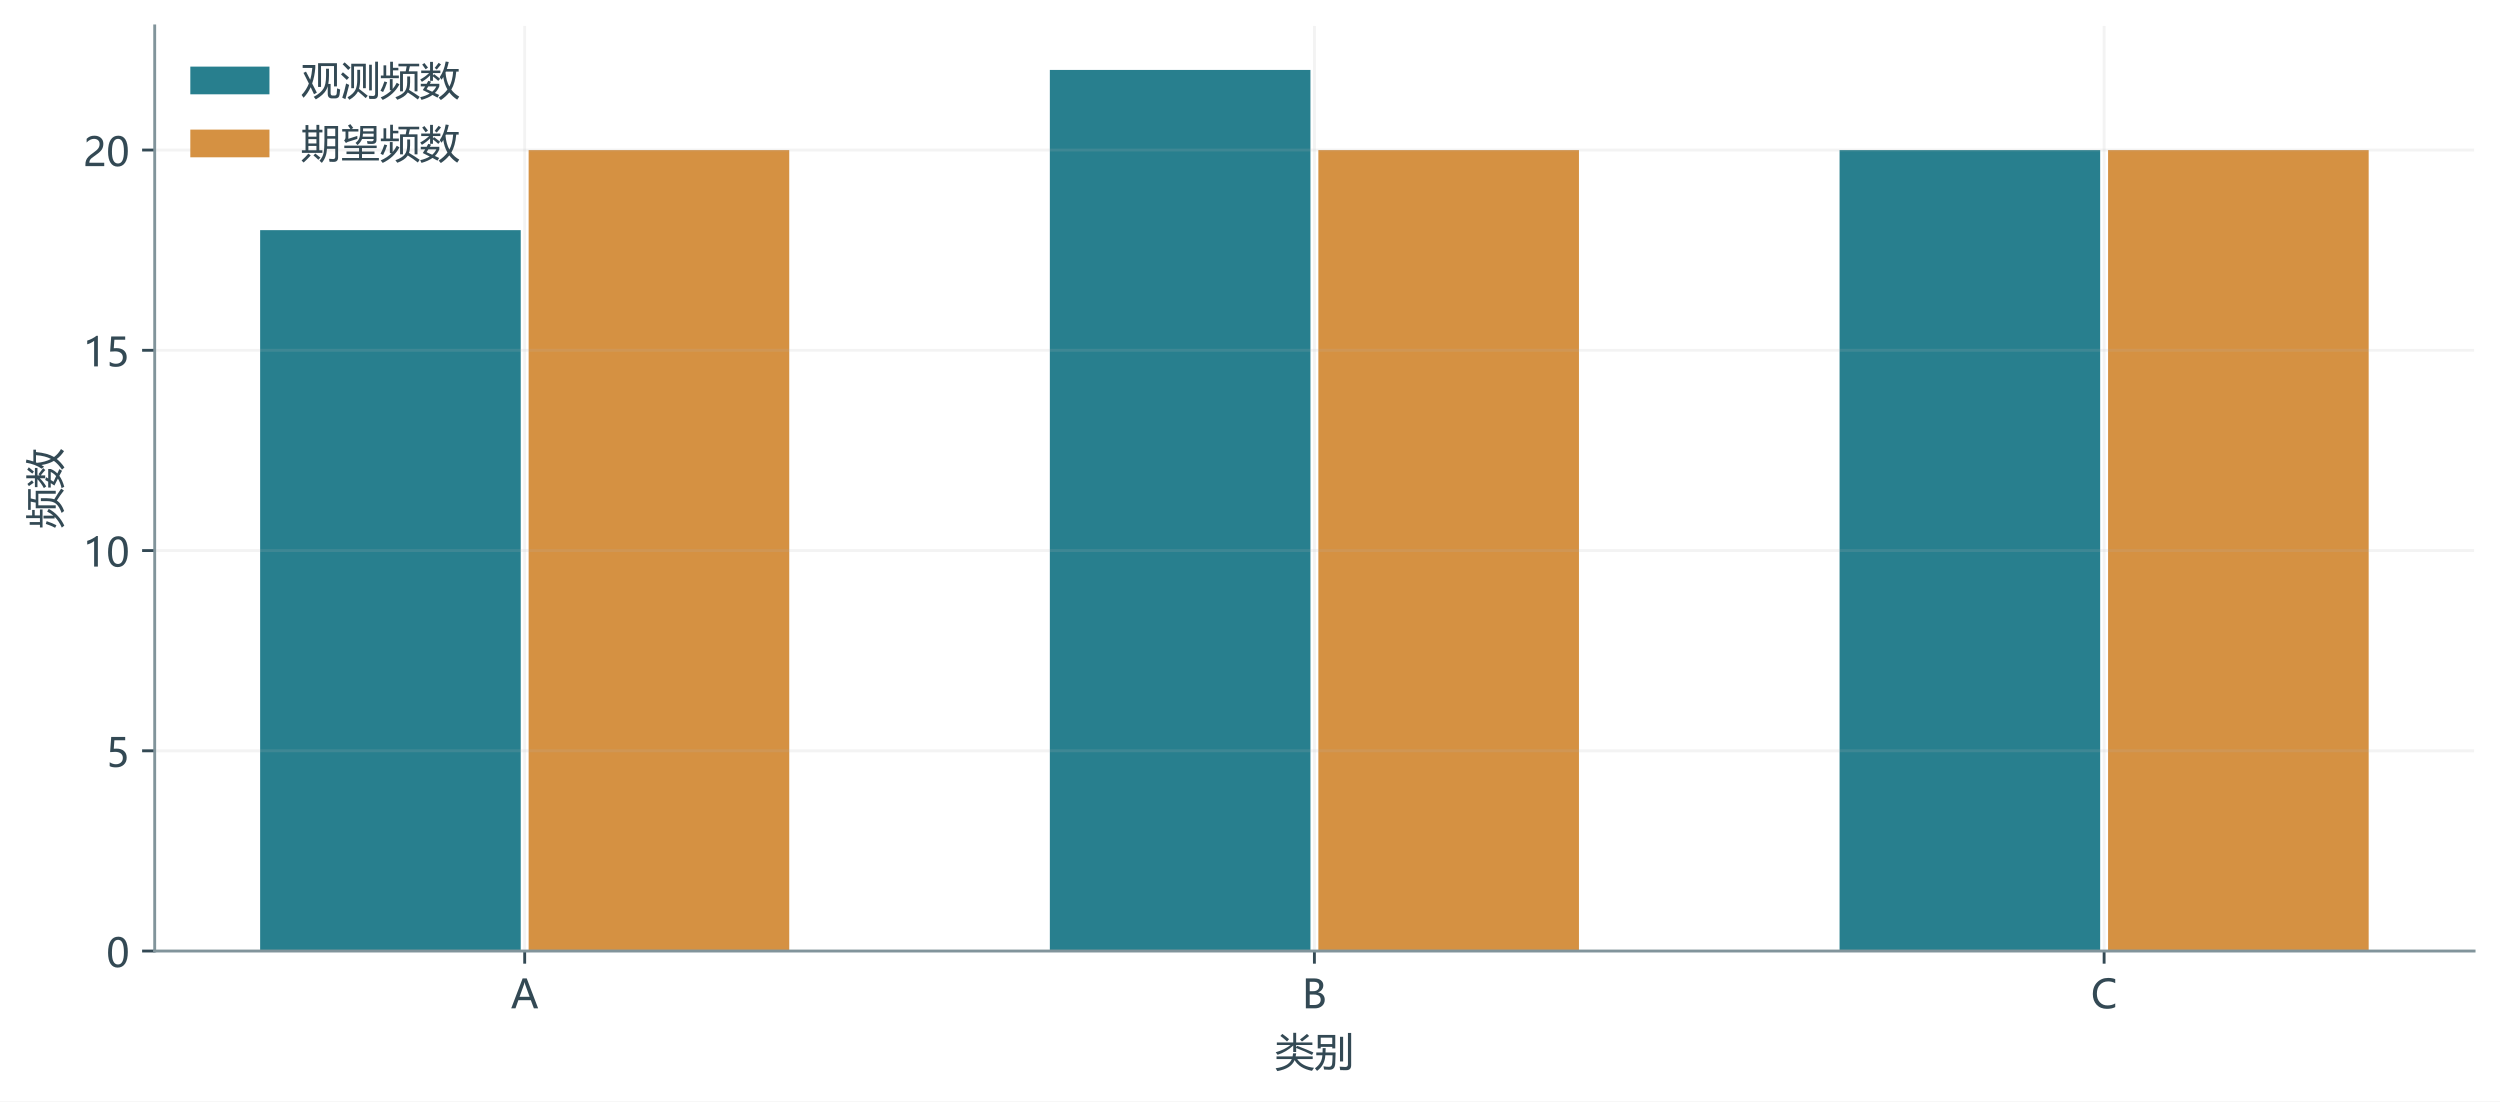
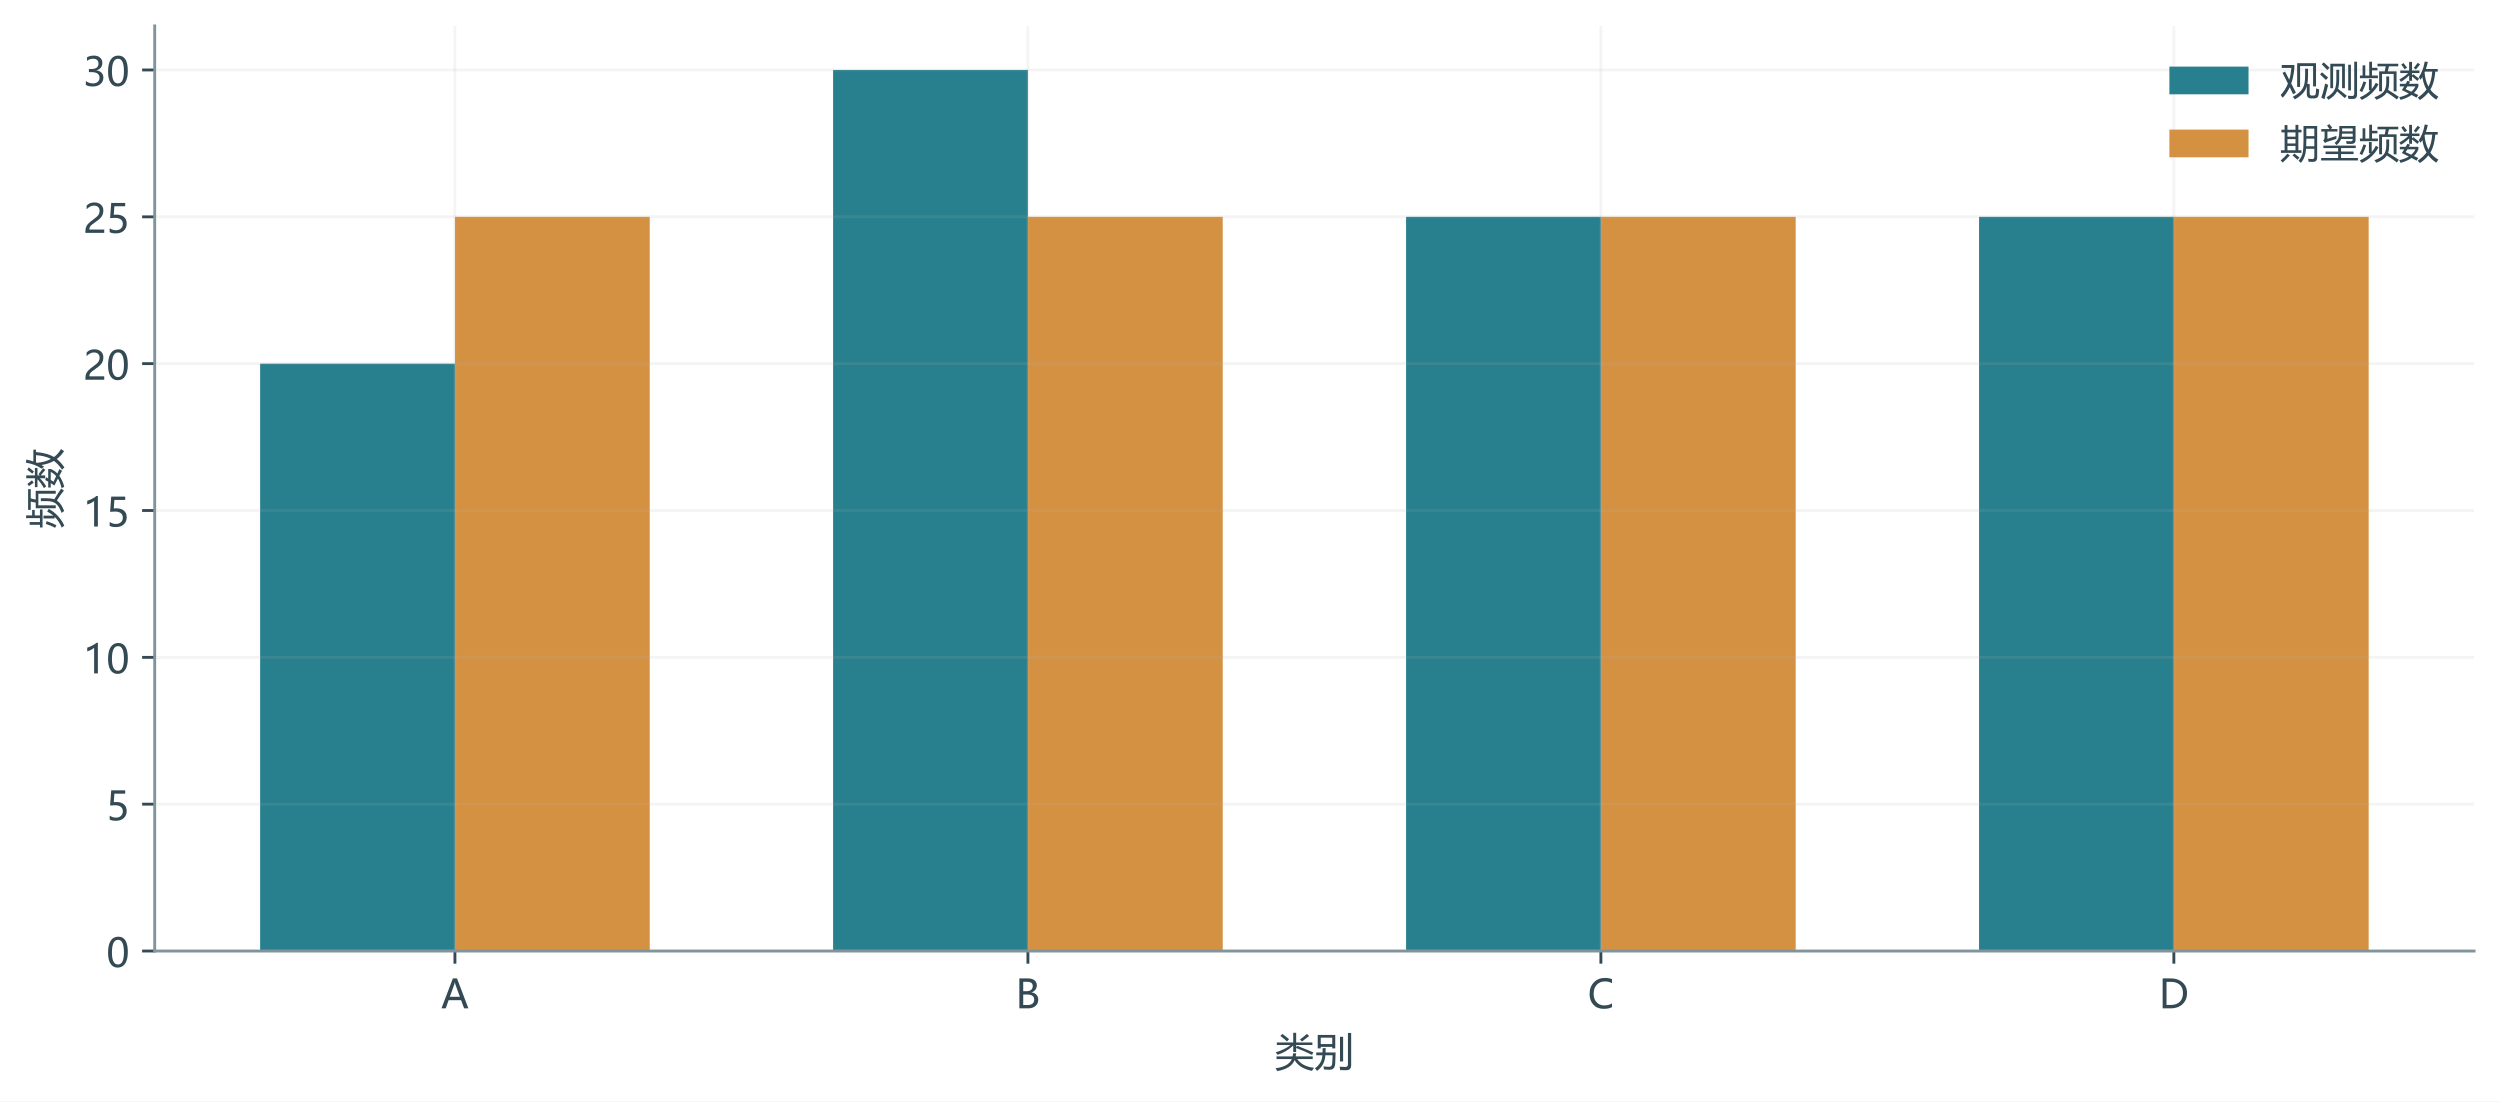
<svg xmlns="http://www.w3.org/2000/svg" xmlns:xlink="http://www.w3.org/1999/xlink" width="694.923pt" height="306.182pt" viewBox="0 0 694.923 306.182" version="1.1">
  <defs>
    <style type="text/css">*{stroke-linejoin: round; stroke-linecap: butt}</style>
  </defs>
  <g id="figure_1">
    <g id="patch_1">
      <path d="M 0 306.182 L 694.923 306.182 L 694.923 0 L 0 0 z " style="fill: #ffffff" />
    </g>
    <g id="axes_1">
      <g id="patch_2">
        <path d="M 43.003 264.361 L 687.723 264.361 L 687.723 7.2 L 43.003 7.2 z " style="fill: #ffffff" />
      </g>
      <g id="patch_3">
-         <path d="M 72.309 264.361 L 144.749 264.361 L 144.749 63.976 L 72.309 63.976 z " clip-path="url(#pce32df9009)" style="fill: #287f8e" />
+         <path d="M 72.309 264.361 L 126.46 264.361 L 126.46 101.084 L 72.309 101.084 z " clip-path="url(#p41742b62e2)" style="fill: #287f8e" />
      </g>
      <g id="patch_4">
-         <path d="M 291.825 264.361 L 364.266 264.361 L 364.266 19.446 L 291.825 19.446 z " clip-path="url(#pce32df9009)" style="fill: #287f8e" />
+         <path d="M 231.577 264.361 L 285.729 264.361 L 285.729 19.446 L 231.577 19.446 z " clip-path="url(#p41742b62e2)" style="fill: #287f8e" />
      </g>
      <g id="patch_5">
-         <path d="M 511.342 264.361 L 583.782 264.361 L 583.782 41.711 L 511.342 41.711 z " clip-path="url(#pce32df9009)" style="fill: #287f8e" />
+         <path d="M 390.846 264.361 L 444.998 264.361 L 444.998 60.265 L 390.846 60.265 z " clip-path="url(#p41742b62e2)" style="fill: #287f8e" />
      </g>
      <g id="patch_6">
-         <path d="M 146.944 264.361 L 219.385 264.361 L 219.385 41.711 L 146.944 41.711 z " clip-path="url(#pce32df9009)" style="fill: #d59142" />
+         <path d="M 550.115 264.361 L 604.266 264.361 L 604.266 60.265 L 550.115 60.265 z " clip-path="url(#p41742b62e2)" style="fill: #287f8e" />
      </g>
      <g id="patch_7">
-         <path d="M 366.461 264.361 L 438.901 264.361 L 438.901 41.711 L 366.461 41.711 z " clip-path="url(#pce32df9009)" style="fill: #d59142" />
+         <path d="M 126.46 264.361 L 180.611 264.361 L 180.611 60.265 L 126.46 60.265 z " clip-path="url(#p41742b62e2)" style="fill: #d59142" />
      </g>
      <g id="patch_8">
-         <path d="M 585.977 264.361 L 658.418 264.361 L 658.418 41.711 L 585.977 41.711 z " clip-path="url(#pce32df9009)" style="fill: #d59142" />
+         <path d="M 285.729 264.361 L 339.88 264.361 L 339.88 60.265 L 285.729 60.265 z " clip-path="url(#p41742b62e2)" style="fill: #d59142" />
+       </g>
+       <g id="patch_9">
+         <path d="M 444.998 264.361 L 499.149 264.361 L 499.149 60.265 L 444.998 60.265 z " clip-path="url(#p41742b62e2)" style="fill: #d59142" />
+       </g>
+       <g id="patch_10">
+         <path d="M 604.266 264.361 L 658.418 264.361 L 658.418 60.265 L 604.266 60.265 z " clip-path="url(#p41742b62e2)" style="fill: #d59142" />
      </g>
      <g id="matplotlib.axis_1">
        <g id="xtick_1">
          <g id="line2d_1">
-             <path d="M 145.847 264.361 L 145.847 7.2 " clip-path="url(#pce32df9009)" style="fill: none; stroke: #b0b0b0; stroke-opacity: 0.16; stroke-width: 0.8; stroke-linecap: square" />
+             <path d="M 126.46 264.361 L 126.46 7.2 " clip-path="url(#p41742b62e2)" style="fill: none; stroke: #b0b0b0; stroke-opacity: 0.14; stroke-width: 0.8; stroke-linecap: square" />
          </g>
          <g id="line2d_2">
            <defs>
-               <path id="m705ff59e8e" d="M 0 0 L 0 3.5 " style="stroke: #334954; stroke-width: 0.8" />
-             </defs>
-             <g>
-               <use xlink:href="#m705ff59e8e" x="145.847" y="264.361" style="fill: #334954; stroke: #334954; stroke-width: 0.8" />
+               <path id="ma7d74f2dae" d="M 0 0 L 0 3.5 " style="stroke: #334954; stroke-width: 0.8" />
+             </defs>
+             <g>
+               <use xlink:href="#ma7d74f2dae" x="126.46" y="264.361" style="fill: #334954; stroke: #334954; stroke-width: 0.8" />
            </g>
          </g>
          <g id="text_1">
-             <g style="fill: #334954" transform="translate(141.9768 280.2927) scale(0.11 -0.11)">
+             <g style="fill: #334954" transform="translate(122.5902 280.2927) scale(0.11 -0.11)">
              <defs>
                <path id="MicrosoftYaHei-27" d="M 4428 0 L 3738 0 L 3244 1325 L 1228 1325 L 763 0 L 72 0 L 1916 4841 L 2584 4841 L 4428 0 z M 3050 1872 L 2319 3884 Q 2284 3981 2244 4222 L 2228 4222 Q 2194 4003 2150 3884 L 1425 1872 L 3050 1872 z " transform="scale(0.015625)" />
              </defs>
              <use xlink:href="#MicrosoftYaHei-27" />
            </g>
          </g>
        </g>
        <g id="xtick_2">
          <g id="line2d_3">
-             <path d="M 365.363 264.361 L 365.363 7.2 " clip-path="url(#pce32df9009)" style="fill: none; stroke: #b0b0b0; stroke-opacity: 0.16; stroke-width: 0.8; stroke-linecap: square" />
+             <path d="M 285.729 264.361 L 285.729 7.2 " clip-path="url(#p41742b62e2)" style="fill: none; stroke: #b0b0b0; stroke-opacity: 0.14; stroke-width: 0.8; stroke-linecap: square" />
          </g>
          <g id="line2d_4">
            <g>
-               <use xlink:href="#m705ff59e8e" x="365.363" y="264.361" style="fill: #334954; stroke: #334954; stroke-width: 0.8" />
+               <use xlink:href="#ma7d74f2dae" x="285.729" y="264.361" style="fill: #334954; stroke: #334954; stroke-width: 0.8" />
            </g>
          </g>
          <g id="text_2">
-             <g style="fill: #334954" transform="translate(361.912 280.2927) scale(0.11 -0.11)">
+             <g style="fill: #334954" transform="translate(282.2775 280.2927) scale(0.11 -0.11)">
              <defs>
                <path id="MicrosoftYaHei-28" d="M 625 0 L 625 4841 L 2047 4841 Q 2684 4841 3065 4536 Q 3447 4231 3447 3728 Q 3447 3328 3220 3022 Q 2994 2716 2597 2588 L 2597 2575 Q 3091 2519 3386 2201 Q 3681 1884 3681 1397 Q 3681 772 3232 386 Q 2784 0 2084 0 L 625 0 z M 1250 4294 L 1250 2778 L 1819 2778 Q 2272 2778 2530 2998 Q 2788 3219 2788 3609 Q 2788 4294 1875 4294 L 1250 4294 z M 1250 2234 L 1250 547 L 2000 547 Q 2491 547 2758 773 Q 3025 1000 3025 1403 Q 3025 2234 1897 2234 L 1250 2234 z " transform="scale(0.015625)" />
              </defs>
              <use xlink:href="#MicrosoftYaHei-28" />
            </g>
          </g>
        </g>
        <g id="xtick_3">
          <g id="line2d_5">
-             <path d="M 584.88 264.361 L 584.88 7.2 " clip-path="url(#pce32df9009)" style="fill: none; stroke: #b0b0b0; stroke-opacity: 0.16; stroke-width: 0.8; stroke-linecap: square" />
+             <path d="M 444.998 264.361 L 444.998 7.2 " clip-path="url(#p41742b62e2)" style="fill: none; stroke: #b0b0b0; stroke-opacity: 0.14; stroke-width: 0.8; stroke-linecap: square" />
          </g>
          <g id="line2d_6">
            <g>
-               <use xlink:href="#m705ff59e8e" x="584.88" y="264.361" style="fill: #334954; stroke: #334954; stroke-width: 0.8" />
+               <use xlink:href="#ma7d74f2dae" x="444.998" y="264.361" style="fill: #334954; stroke: #334954; stroke-width: 0.8" />
            </g>
          </g>
          <g id="text_3">
-             <g style="fill: #334954" transform="translate(581.2008 280.2927) scale(0.11 -0.11)">
+             <g style="fill: #334954" transform="translate(441.3186 280.2927) scale(0.11 -0.11)">
              <defs>
                <path id="MicrosoftYaHei-29" d="M 3938 200 Q 3403 -81 2597 -81 Q 1556 -81 934 580 Q 313 1241 313 2328 Q 313 3497 1013 4209 Q 1713 4922 2791 4922 Q 3484 4922 3938 4725 L 3938 4072 Q 3419 4359 2797 4359 Q 1988 4359 1478 3820 Q 969 3281 969 2366 Q 969 1497 1444 986 Q 1919 475 2688 475 Q 3406 475 3938 800 L 3938 200 z " transform="scale(0.015625)" />
              </defs>
              <use xlink:href="#MicrosoftYaHei-29" />
            </g>
          </g>
        </g>
-         <g id="text_4">
+         <g id="xtick_4">
+           <g id="line2d_7">
+             <path d="M 604.266 264.361 L 604.266 7.2 " clip-path="url(#p41742b62e2)" style="fill: none; stroke: #b0b0b0; stroke-opacity: 0.14; stroke-width: 0.8; stroke-linecap: square" />
+           </g>
+           <g id="line2d_8">
+             <g>
+               <use xlink:href="#ma7d74f2dae" x="604.266" y="264.361" style="fill: #334954; stroke: #334954; stroke-width: 0.8" />
+             </g>
+           </g>
+           <g id="text_4">
+             <g style="fill: #334954" transform="translate(600.077 280.2927) scale(0.11 -0.11)">
+               <defs>
+                 <path id="MicrosoftYaHei-2a" d="M 625 0 L 625 4841 L 2006 4841 Q 3106 4841 3836 4200 Q 4566 3559 4566 2481 Q 4566 1356 3836 678 Q 3106 0 1956 0 L 625 0 z M 1250 4284 L 1250 553 L 1953 553 Q 2875 553 3392 1056 Q 3909 1559 3909 2466 Q 3909 3372 3378 3828 Q 2847 4284 1981 4284 L 1250 4284 z " transform="scale(0.015625)" />
+               </defs>
+               <use xlink:href="#MicrosoftYaHei-2a" />
+             </g>
+           </g>
+         </g>
+         <g id="text_5">
          <g style="fill: #334954" transform="translate(354.3632 296.1948) scale(0.11 -0.11)">
            <defs>
              <path id="MicrosoftYaHei-99d" d="M 6338 -359 Q 6213 -503 6006 -853 Q 3975 -459 3200 884 Q 2644 -497 400 -897 Q 288 -684 131 -434 Q 2244 -147 2744 1047 L 275 1047 L 275 1484 L 2875 1484 Q 2925 1691 2956 1978 L 3456 1978 Q 3413 1697 3369 1484 L 6125 1484 L 6125 1047 L 3619 1047 Q 4450 -159 6338 -359 z M 325 3741 L 2975 3741 L 2975 5303 L 3450 5303 L 3450 3741 L 6075 3741 L 6075 3322 L 3450 3322 L 3450 2953 L 3625 3191 Q 5325 2528 6231 2128 L 6013 1722 Q 4956 2266 3450 2847 L 3450 2197 L 2975 2197 L 2975 3241 Q 1863 2191 450 1741 Q 319 1934 144 2153 Q 1569 2553 2538 3322 L 325 3322 L 325 3741 z M 5550 4784 Q 5163 4459 4394 3891 L 4069 4222 Q 4569 4578 5194 5122 L 5550 4784 z M 900 4791 L 1206 5122 Q 1875 4647 2306 4266 L 1969 3897 Q 1581 4284 900 4791 z " transform="scale(0.015625)" />
              <path id="MicrosoftYaHei-4f0" d="M 538 4959 L 3375 4959 L 3375 2772 L 2888 2772 L 2888 3028 L 1025 3028 L 1025 2772 L 538 2772 L 538 4959 z M 300 2116 L 1316 2116 Q 1331 2431 1338 2822 L 1825 2822 Q 1816 2431 1797 2116 L 3431 2116 Q 3413 1028 3363 328 Q 3319 -684 2431 -678 Q 2006 -678 1563 -641 Q 1531 -347 1469 -122 Q 1963 -203 2350 -203 Q 2850 -209 2875 378 Q 2925 891 2938 1666 L 1769 1666 Q 1688 53 431 -859 Q 300 -666 88 -441 Q 1238 366 1288 1666 L 300 1666 L 300 2116 z M 5425 5278 L 5944 5278 L 5944 53 Q 5944 -747 5163 -747 Q 4756 -747 4175 -741 Q 4138 -484 4081 -178 Q 4725 -228 4994 -228 Q 5425 -228 5425 191 L 5425 5278 z M 4138 4647 L 4644 4647 L 4644 666 L 4138 666 L 4138 4647 z M 2888 4509 L 1025 4509 L 1025 3478 L 2888 3478 L 2888 4509 z " transform="scale(0.015625)" />
            </defs>
            <use xlink:href="#MicrosoftYaHei-99d" />
            <use xlink:href="#MicrosoftYaHei-4f0" transform="translate(100 0)" />
          </g>
        </g>
      </g>
      <g id="matplotlib.axis_2">
        <g id="ytick_1">
-           <g id="line2d_7">
-             <path d="M 43.003 264.361 L 687.723 264.361 " clip-path="url(#pce32df9009)" style="fill: none; stroke: #b0b0b0; stroke-opacity: 0.16; stroke-width: 0.8; stroke-linecap: square" />
-           </g>
-           <g id="line2d_8">
-             <defs>
-               <path id="mc9403e847a" d="M 0 0 L -3.5 0 " style="stroke: #334954; stroke-width: 0.8" />
-             </defs>
-             <g>
-               <use xlink:href="#mc9403e847a" x="43.003" y="264.361" style="fill: #334954; stroke: #334954; stroke-width: 0.8" />
-             </g>
-           </g>
-           <g id="text_5">
+           <g id="line2d_9">
+             <path d="M 43.003 264.361 L 687.723 264.361 " clip-path="url(#p41742b62e2)" style="fill: none; stroke: #b0b0b0; stroke-opacity: 0.14; stroke-width: 0.8; stroke-linecap: square" />
+           </g>
+           <g id="line2d_10">
+             <defs>
+               <path id="m88a6938570" d="M 0 0 L -3.5 0 " style="stroke: #334954; stroke-width: 0.8" />
+             </defs>
+             <g>
+               <use xlink:href="#m88a6938570" x="43.003" y="264.361" style="fill: #334954; stroke: #334954; stroke-width: 0.8" />
+             </g>
+           </g>
+           <g id="text_6">
            <g style="fill: #334954" transform="translate(29.5526 268.8266) scale(0.11 -0.11)">
              <defs>
                <path id="MicrosoftYaHei-16" d="M 284 2325 Q 284 3606 709 4264 Q 1134 4922 1941 4922 Q 3478 4922 3478 2441 Q 3478 1216 3045 567 Q 2613 -81 1831 -81 Q 1094 -81 689 534 Q 284 1150 284 2325 z M 909 2353 Q 909 425 1888 425 Q 2850 425 2850 2384 Q 2850 4413 1906 4413 Q 909 4413 909 2353 z " transform="scale(0.015625)" />
              </defs>
              <use xlink:href="#MicrosoftYaHei-16" />
            </g>
          </g>
        </g>
        <g id="ytick_2">
-           <g id="line2d_9">
-             <path d="M 43.003 208.698 L 687.723 208.698 " clip-path="url(#pce32df9009)" style="fill: none; stroke: #b0b0b0; stroke-opacity: 0.16; stroke-width: 0.8; stroke-linecap: square" />
-           </g>
-           <g id="line2d_10">
-             <g>
-               <use xlink:href="#mc9403e847a" x="43.003" y="208.698" style="fill: #334954; stroke: #334954; stroke-width: 0.8" />
-             </g>
-           </g>
-           <g id="text_6">
-             <g style="fill: #334954" transform="translate(29.5526 213.1642) scale(0.11 -0.11)">
+           <g id="line2d_11">
+             <path d="M 43.003 223.541 L 687.723 223.541 " clip-path="url(#p41742b62e2)" style="fill: none; stroke: #b0b0b0; stroke-opacity: 0.14; stroke-width: 0.8; stroke-linecap: square" />
+           </g>
+           <g id="line2d_12">
+             <g>
+               <use xlink:href="#m88a6938570" x="43.003" y="223.541" style="fill: #334954; stroke: #334954; stroke-width: 0.8" />
+             </g>
+           </g>
+           <g id="text_7">
+             <g style="fill: #334954" transform="translate(29.5526 228.0075) scale(0.11 -0.11)">
              <defs>
                <path id="MicrosoftYaHei-1b" d="M 3294 1494 Q 3294 784 2823 350 Q 2353 -84 1559 -84 Q 878 -84 544 119 L 544 744 Q 1034 425 1544 425 Q 2050 425 2361 704 Q 2672 984 2672 1447 Q 2672 1909 2348 2167 Q 2025 2425 1434 2425 Q 978 2425 613 2384 L 791 4841 L 3053 4841 L 3053 4303 L 1306 4303 L 1206 2931 L 1647 2950 Q 2416 2950 2855 2567 Q 3294 2184 3294 1494 z " transform="scale(0.015625)" />
              </defs>
              <use xlink:href="#MicrosoftYaHei-1b" />
            </g>
          </g>
        </g>
        <g id="ytick_3">
-           <g id="line2d_11">
-             <path d="M 43.003 153.036 L 687.723 153.036 " clip-path="url(#pce32df9009)" style="fill: none; stroke: #b0b0b0; stroke-opacity: 0.16; stroke-width: 0.8; stroke-linecap: square" />
-           </g>
-           <g id="line2d_12">
-             <g>
-               <use xlink:href="#mc9403e847a" x="43.003" y="153.036" style="fill: #334954; stroke: #334954; stroke-width: 0.8" />
-             </g>
-           </g>
-           <g id="text_7">
-             <g style="fill: #334954" transform="translate(23.10213 157.5017) scale(0.11 -0.11)">
+           <g id="line2d_13">
+             <path d="M 43.003 182.722 L 687.723 182.722 " clip-path="url(#p41742b62e2)" style="fill: none; stroke: #b0b0b0; stroke-opacity: 0.14; stroke-width: 0.8; stroke-linecap: square" />
+           </g>
+           <g id="line2d_14">
+             <g>
+               <use xlink:href="#m88a6938570" x="43.003" y="182.722" style="fill: #334954; stroke: #334954; stroke-width: 0.8" />
+             </g>
+           </g>
+           <g id="text_8">
+             <g style="fill: #334954" transform="translate(23.10213 187.1883) scale(0.11 -0.11)">
              <defs>
                <path id="MicrosoftYaHei-17" d="M 1781 0 L 1781 4141 Q 1638 3997 1295 3819 Q 953 3641 663 3569 L 663 4169 Q 1047 4275 1484 4508 Q 1922 4741 2156 4947 L 2388 4947 L 2388 0 L 1781 0 z " transform="scale(0.015625)" />
              </defs>
              <use xlink:href="#MicrosoftYaHei-17" />
              <use xlink:href="#MicrosoftYaHei-16" transform="translate(58.64062 0)" />
            </g>
          </g>
        </g>
        <g id="ytick_4">
-           <g id="line2d_13">
-             <path d="M 43.003 97.373 L 687.723 97.373 " clip-path="url(#pce32df9009)" style="fill: none; stroke: #b0b0b0; stroke-opacity: 0.16; stroke-width: 0.8; stroke-linecap: square" />
-           </g>
-           <g id="line2d_14">
-             <g>
-               <use xlink:href="#mc9403e847a" x="43.003" y="97.373" style="fill: #334954; stroke: #334954; stroke-width: 0.8" />
-             </g>
-           </g>
-           <g id="text_8">
-             <g style="fill: #334954" transform="translate(23.10213 101.8392) scale(0.11 -0.11)">
+           <g id="line2d_15">
+             <path d="M 43.003 141.903 L 687.723 141.903 " clip-path="url(#p41742b62e2)" style="fill: none; stroke: #b0b0b0; stroke-opacity: 0.14; stroke-width: 0.8; stroke-linecap: square" />
+           </g>
+           <g id="line2d_16">
+             <g>
+               <use xlink:href="#m88a6938570" x="43.003" y="141.903" style="fill: #334954; stroke: #334954; stroke-width: 0.8" />
+             </g>
+           </g>
+           <g id="text_9">
+             <g style="fill: #334954" transform="translate(23.10213 146.3692) scale(0.11 -0.11)">
              <use xlink:href="#MicrosoftYaHei-17" />
              <use xlink:href="#MicrosoftYaHei-1b" transform="translate(58.64062 0)" />
            </g>
          </g>
        </g>
        <g id="ytick_5">
-           <g id="line2d_15">
-             <path d="M 43.003 41.711 L 687.723 41.711 " clip-path="url(#pce32df9009)" style="fill: none; stroke: #b0b0b0; stroke-opacity: 0.16; stroke-width: 0.8; stroke-linecap: square" />
-           </g>
-           <g id="line2d_16">
-             <g>
-               <use xlink:href="#mc9403e847a" x="43.003" y="41.711" style="fill: #334954; stroke: #334954; stroke-width: 0.8" />
-             </g>
-           </g>
-           <g id="text_9">
-             <g style="fill: #334954" transform="translate(23.10213 46.17679) scale(0.11 -0.11)">
+           <g id="line2d_17">
+             <path d="M 43.003 101.084 L 687.723 101.084 " clip-path="url(#p41742b62e2)" style="fill: none; stroke: #b0b0b0; stroke-opacity: 0.14; stroke-width: 0.8; stroke-linecap: square" />
+           </g>
+           <g id="line2d_18">
+             <g>
+               <use xlink:href="#m88a6938570" x="43.003" y="101.084" style="fill: #334954; stroke: #334954; stroke-width: 0.8" />
+             </g>
+           </g>
+           <g id="text_10">
+             <g style="fill: #334954" transform="translate(23.10213 105.5501) scale(0.11 -0.11)">
              <defs>
                <path id="MicrosoftYaHei-18" d="M 2666 3572 Q 2666 3963 2419 4186 Q 2172 4409 1747 4409 Q 1447 4409 1140 4256 Q 834 4103 569 3819 L 569 4413 Q 806 4659 1107 4790 Q 1409 4922 1816 4922 Q 2472 4922 2872 4570 Q 3272 4219 3272 3619 Q 3272 3084 3026 2693 Q 2781 2303 2188 1894 Q 1581 1475 1376 1294 Q 1172 1113 1090 947 Q 1009 781 1009 544 L 3416 544 L 3416 0 L 372 0 L 372 241 Q 372 659 486 951 Q 600 1244 862 1520 Q 1125 1797 1681 2184 Q 2250 2584 2458 2886 Q 2666 3188 2666 3572 z " transform="scale(0.015625)" />
              </defs>
              <use xlink:href="#MicrosoftYaHei-18" />
              <use xlink:href="#MicrosoftYaHei-16" transform="translate(58.64062 0)" />
            </g>
          </g>
        </g>
-         <g id="text_10">
+         <g id="ytick_6">
+           <g id="line2d_19">
+             <path d="M 43.003 60.265 L 687.723 60.265 " clip-path="url(#p41742b62e2)" style="fill: none; stroke: #b0b0b0; stroke-opacity: 0.14; stroke-width: 0.8; stroke-linecap: square" />
+           </g>
+           <g id="line2d_20">
+             <g>
+               <use xlink:href="#m88a6938570" x="43.003" y="60.265" style="fill: #334954; stroke: #334954; stroke-width: 0.8" />
+             </g>
+           </g>
+           <g id="text_11">
+             <g style="fill: #334954" transform="translate(23.10213 64.73094) scale(0.11 -0.11)">
+               <use xlink:href="#MicrosoftYaHei-18" />
+               <use xlink:href="#MicrosoftYaHei-1b" transform="translate(58.64062 0)" />
+             </g>
+           </g>
+         </g>
+         <g id="ytick_7">
+           <g id="line2d_21">
+             <path d="M 43.003 19.446 L 687.723 19.446 " clip-path="url(#p41742b62e2)" style="fill: none; stroke: #b0b0b0; stroke-opacity: 0.14; stroke-width: 0.8; stroke-linecap: square" />
+           </g>
+           <g id="line2d_22">
+             <g>
+               <use xlink:href="#m88a6938570" x="43.003" y="19.446" style="fill: #334954; stroke: #334954; stroke-width: 0.8" />
+             </g>
+           </g>
+           <g id="text_12">
+             <g style="fill: #334954" transform="translate(23.10213 23.91181) scale(0.11 -0.11)">
+               <defs>
+                 <path id="MicrosoftYaHei-19" d="M 447 809 Q 944 425 1569 425 Q 2069 425 2361 670 Q 2653 916 2653 1328 Q 2653 2247 1338 2247 L 934 2247 L 934 2753 L 1319 2753 Q 2484 2753 2484 3616 Q 2484 4413 1594 4413 Q 1084 4413 634 4069 L 634 4647 Q 1109 4922 1744 4922 Q 2363 4922 2738 4598 Q 3113 4275 3113 3759 Q 3113 2809 2144 2538 L 2144 2525 Q 2669 2469 2973 2155 Q 3278 1841 3278 1372 Q 3278 719 2808 319 Q 2338 -81 1556 -81 Q 869 -81 447 175 L 447 809 z " transform="scale(0.015625)" />
+               </defs>
+               <use xlink:href="#MicrosoftYaHei-19" />
+               <use xlink:href="#MicrosoftYaHei-16" transform="translate(58.64062 0)" />
+             </g>
+           </g>
+         </g>
+         <g id="text_13">
          <g style="fill: #334954" transform="translate(16.31453 146.7803) rotate(-90) scale(0.11 -0.11)">
            <defs>
              <path id="MicrosoftYaHei-bc8" d="M 3200 3716 L 4113 3716 L 4269 4522 L 2938 4522 L 2938 4947 L 6294 4947 L 6294 4522 L 4788 4522 L 4600 3716 L 6019 3716 L 6019 478 L 5550 478 L 5550 3291 L 3669 3291 L 3669 478 L 3200 478 L 3200 3716 z M 94 3034 L 525 3034 L 525 4691 L 963 4691 L 963 3034 L 1600 3034 L 1600 5272 L 2050 5272 L 2050 4291 L 2925 4291 L 2925 3878 L 2050 3878 L 2050 3034 L 3006 3034 L 3006 2609 L 94 2609 L 94 3034 z M 4356 2884 L 4825 2884 L 4825 1934 Q 4825 1216 4650 716 Q 5619 128 6375 -403 L 6075 -841 Q 5306 -234 4450 303 Q 4413 241 4369 184 Q 3913 -447 2763 -884 Q 2625 -691 2444 -478 Q 3525 -72 3944 447 Q 4356 947 4356 1966 L 4356 2884 z M 1550 2459 L 2000 2459 L 2000 853 Q 2394 1309 2663 1866 L 3100 1609 Q 2206 -47 394 -909 Q 275 -741 69 -503 Q 1125 -47 1819 659 L 1550 659 L 1550 2459 z M 38 578 Q 381 1191 669 2084 L 1113 1947 Q 806 1028 456 366 Q 269 472 38 578 z " transform="scale(0.015625)" />
              <path id="MicrosoftYaHei-783" d="M 4175 5303 L 4675 5228 Q 4544 4622 4369 4097 L 6281 4097 L 6281 3672 L 5888 3672 Q 5731 1834 5088 753 Q 5594 66 6375 -372 Q 6175 -647 6038 -866 Q 5275 -372 4769 309 Q 4194 -403 3400 -928 Q 3263 -747 3044 -534 Q 3919 41 4463 772 Q 3956 1647 3794 2791 Q 3663 2559 3519 2359 Q 3394 2541 3206 2759 Q 3931 3803 4175 5303 z M 150 1697 L 1100 1697 Q 1238 1934 1369 2184 L 1819 2041 Q 1719 1866 1619 1697 L 3150 1697 L 3150 1291 Q 2913 678 2431 216 Q 2775 53 3131 -109 L 2856 -541 Q 2469 -322 2050 -103 Q 1344 -609 269 -903 Q 169 -703 56 -466 Q 969 -259 1600 128 Q 1063 403 475 691 Q 675 978 863 1284 L 150 1284 L 150 1697 z M 219 3847 L 1656 3847 L 1656 5247 L 2119 5247 L 2119 3847 L 3319 3847 L 3319 3434 L 2119 3434 L 2119 3053 L 2306 3266 Q 2888 2841 3281 2516 L 2981 2166 Q 2638 2491 2119 2897 L 2119 2184 L 1656 2184 L 1656 3059 Q 1088 2466 331 2016 Q 213 2197 63 2397 Q 850 2822 1506 3434 L 219 3434 L 219 3847 z M 5388 3672 L 4219 3672 Q 4188 3591 4150 3516 Q 4263 2191 4775 1247 Q 5275 2159 5388 3672 z M 1088 834 Q 1531 634 2000 416 Q 2431 784 2675 1284 L 1375 1284 Q 1231 1053 1088 834 z M 3038 5091 L 3425 4834 Q 3081 4384 2738 4003 Q 2594 4128 2400 4266 Q 2725 4647 3038 5091 z M 381 4816 L 738 5059 Q 1019 4716 1319 4322 L 931 4047 Q 656 4453 381 4816 z " transform="scale(0.015625)" />
            </defs>
            <use xlink:href="#MicrosoftYaHei-bc8" />
            <use xlink:href="#MicrosoftYaHei-783" transform="translate(100 0)" />
          </g>
        </g>
      </g>
-       <g id="patch_9">
+       <g id="patch_11">
        <path d="M 43.003 264.361 L 43.003 7.2 " style="fill: none; stroke: #81949b; stroke-width: 0.8; stroke-linejoin: miter; stroke-linecap: square" />
      </g>
-       <g id="patch_10">
+       <g id="patch_12">
        <path d="M 43.003 264.361 L 687.723 264.361 " style="fill: none; stroke: #81949b; stroke-width: 0.8; stroke-linejoin: miter; stroke-linecap: square" />
      </g>
      <g id="legend_1">
-         <g id="patch_11">
-           <path d="M 52.903 26.215 L 74.903 26.215 L 74.903 18.515 L 52.903 18.515 z " style="fill: #287f8e" />
-         </g>
-         <g id="text_11">
-           <g style="fill: #334954" transform="translate(83.70307 26.21453) scale(0.11 -0.11)">
+         <g id="patch_13">
+           <path d="M 603.023 26.215 L 625.023 26.215 L 625.023 18.515 L 603.023 18.515 z " style="fill: #287f8e" />
+         </g>
+         <g id="text_14">
+           <g style="fill: #334954" transform="translate(633.8233 26.21453) scale(0.11 -0.11)">
            <defs>
              <path id="MicrosoftYaHei-a80" d="M 788 3672 Q 1125 3025 1469 2359 Q 1722 3225 1806 4266 L 250 4266 L 250 4741 L 2294 4741 L 2294 4284 Q 2181 2869 1784 1747 Q 2159 1019 2544 266 L 2081 9 Q 1841 534 1544 1147 Q 1094 163 394 -559 Q 269 -366 81 -103 Q 825 659 1253 1741 Q 859 2538 381 3466 L 788 3672 z M 4031 4141 L 4506 4141 L 4506 3009 Q 4506 2256 4394 1678 L 4769 1678 L 4769 191 Q 4769 -203 5094 -203 L 5394 -203 Q 5713 -203 5756 134 Q 5794 441 5819 966 Q 6025 878 6313 772 Q 6263 216 6213 -91 Q 6119 -666 5500 -666 L 5019 -666 Q 4306 -666 4306 72 L 4306 1313 Q 4200 953 4044 678 Q 3600 -116 2381 -822 Q 2250 -634 2038 -409 Q 3206 216 3625 941 Q 4031 1584 4031 2978 L 4031 4141 z M 2744 5034 L 5794 5034 L 5794 1284 L 5319 1284 L 5319 4572 L 3219 4572 L 3219 1197 L 2744 1197 L 2744 5034 z " transform="scale(0.015625)" />
              <path id="MicrosoftYaHei-879" d="M 875 1753 Q 1175 1597 1369 1522 Q 950 -41 763 -784 L 250 -547 Q 619 497 875 1753 z M 638 5166 Q 1019 4847 1588 4303 Q 1381 4103 1213 3928 Q 756 4434 313 4853 L 638 5166 z M 356 3559 Q 881 3134 1350 2716 Q 1188 2547 988 2322 Q 425 2878 50 3216 L 356 3559 z M 5575 5284 L 6031 5284 L 6031 -34 Q 6031 -753 5338 -753 Q 5038 -753 4625 -741 Q 4600 -509 4538 -228 Q 4938 -272 5219 -272 Q 5575 -272 5575 84 L 5575 5284 z M 5038 634 L 4600 634 L 4600 4778 L 5038 4778 L 5038 634 z M 1706 4941 L 4063 4941 L 4063 991 L 3613 991 L 3613 4503 L 2156 4503 L 2156 991 L 1706 991 L 1706 4941 z M 2681 3966 L 3138 3966 L 3138 2416 Q 3138 1466 2963 891 Q 3775 266 4375 -234 L 4038 -616 Q 3538 -141 2800 472 Q 2413 -297 1406 -884 Q 1269 -684 1100 -484 Q 2031 53 2375 709 Q 2681 1278 2681 2403 L 2681 3966 z " transform="scale(0.015625)" />
            </defs>
            <use xlink:href="#MicrosoftYaHei-a80" />
            <use xlink:href="#MicrosoftYaHei-879" transform="translate(100 0)" />
            <use xlink:href="#MicrosoftYaHei-bc8" transform="translate(200 0)" />
            <use xlink:href="#MicrosoftYaHei-783" transform="translate(300 0)" />
          </g>
        </g>
-         <g id="patch_12">
-           <path d="M 52.903 43.725 L 74.903 43.725 L 74.903 36.025 L 52.903 36.025 z " style="fill: #d59142" />
-         </g>
-         <g id="text_12">
-           <g style="fill: #334954" transform="translate(83.70307 43.72494) scale(0.11 -0.11)">
+         <g id="patch_14">
+           <path d="M 603.023 43.725 L 625.023 43.725 L 625.023 36.025 L 603.023 36.025 z " style="fill: #d59142" />
+         </g>
+         <g id="text_15">
+           <g style="fill: #334954" transform="translate(633.8233 43.72494) scale(0.11 -0.11)">
            <defs>
              <path id="MicrosoftYaHei-7ca" d="M 3769 5066 L 5981 5066 L 5981 -3 Q 5981 -741 5281 -741 Q 4931 -741 4594 -722 Q 4569 -516 4519 -241 Q 4975 -284 5175 -284 Q 5519 -284 5519 59 L 5519 1372 L 4181 1372 Q 4113 3 3350 -903 Q 3181 -728 2975 -553 Q 3481 28 3619 653 Q 3769 1253 3769 2741 L 3769 5066 z M 125 1141 L 713 1141 L 713 4028 L 200 4028 L 200 4453 L 713 4453 L 713 5216 L 1175 5216 L 1175 4453 L 2475 4453 L 2475 5241 L 2938 5241 L 2938 4453 L 3444 4453 L 3444 4028 L 2938 4028 L 2938 1141 L 3438 1141 L 3438 716 L 125 716 L 125 1141 z M 4209 1784 L 5519 1784 L 5519 3009 L 4231 3009 Q 4238 2203 4209 1784 z M 5519 4641 L 4231 4641 L 4231 3422 L 5519 3422 L 5519 4641 z M 1175 1141 L 2475 1141 L 2475 1841 L 1175 1841 L 1175 1141 z M 1175 2241 L 2475 2241 L 2475 2934 L 1175 2934 L 1175 2241 z M 1175 3334 L 2475 3334 L 2475 4028 L 1175 4028 L 1175 3334 z M 1175 597 L 1556 297 Q 925 -384 406 -847 Q 275 -697 75 -516 Q 669 -9 1175 597 z M 1994 303 L 2294 609 Q 2731 284 3119 -47 L 2788 -403 Q 2438 -53 1994 303 z " transform="scale(0.015625)" />
              <path id="MicrosoftYaHei-7c8" d="M 225 -109 L 2969 -109 L 2969 528 L 938 528 L 938 928 L 2969 928 L 2969 1491 L 581 1491 L 581 1891 L 5819 1891 L 5819 1491 L 3444 1491 L 3444 928 L 5463 928 L 5463 528 L 3444 528 L 3444 -109 L 6175 -109 L 6175 -509 L 225 -509 L 225 -109 z M 2725 1972 Q 2556 2172 2400 2328 Q 2875 2722 3013 3116 Q 3163 3509 3163 4403 L 3163 5066 L 5788 5066 L 5788 2797 Q 5788 2159 5094 2159 Q 4669 2159 4344 2172 Q 4300 2409 4250 2622 Q 4713 2584 4988 2584 Q 5331 2584 5331 2897 L 5331 2959 L 3450 2959 Q 3269 2463 2725 1972 z M 2688 3459 Q 2688 3203 2694 2978 Q 1688 2672 1138 2484 Q 956 2403 844 2316 L 556 2728 Q 781 2947 781 3247 L 781 4166 L 244 4166 L 244 4566 L 1575 4566 Q 1356 4900 1175 5141 L 1563 5366 Q 1838 5009 2031 4747 L 1731 4566 L 2863 4566 L 2863 4166 L 1238 4166 L 1238 2991 Q 2044 3241 2688 3459 z M 3547 3341 L 5331 3341 L 5331 3822 L 3600 3822 Q 3581 3550 3547 3341 z M 3619 4678 Q 3619 4441 3616 4203 L 5331 4203 L 5331 4678 L 3619 4678 z " transform="scale(0.015625)" />
            </defs>
            <use xlink:href="#MicrosoftYaHei-7ca" />
            <use xlink:href="#MicrosoftYaHei-7c8" transform="translate(100 0)" />
            <use xlink:href="#MicrosoftYaHei-bc8" transform="translate(200 0)" />
            <use xlink:href="#MicrosoftYaHei-783" transform="translate(300 0)" />
          </g>
        </g>
      </g>
    </g>
  </g>
  <defs>
-     <clipPath id="pce32df9009">
+     <clipPath id="p41742b62e2">
      <rect x="43.003" y="7.2" width="644.72" height="257.161" />
    </clipPath>
  </defs>
</svg>
